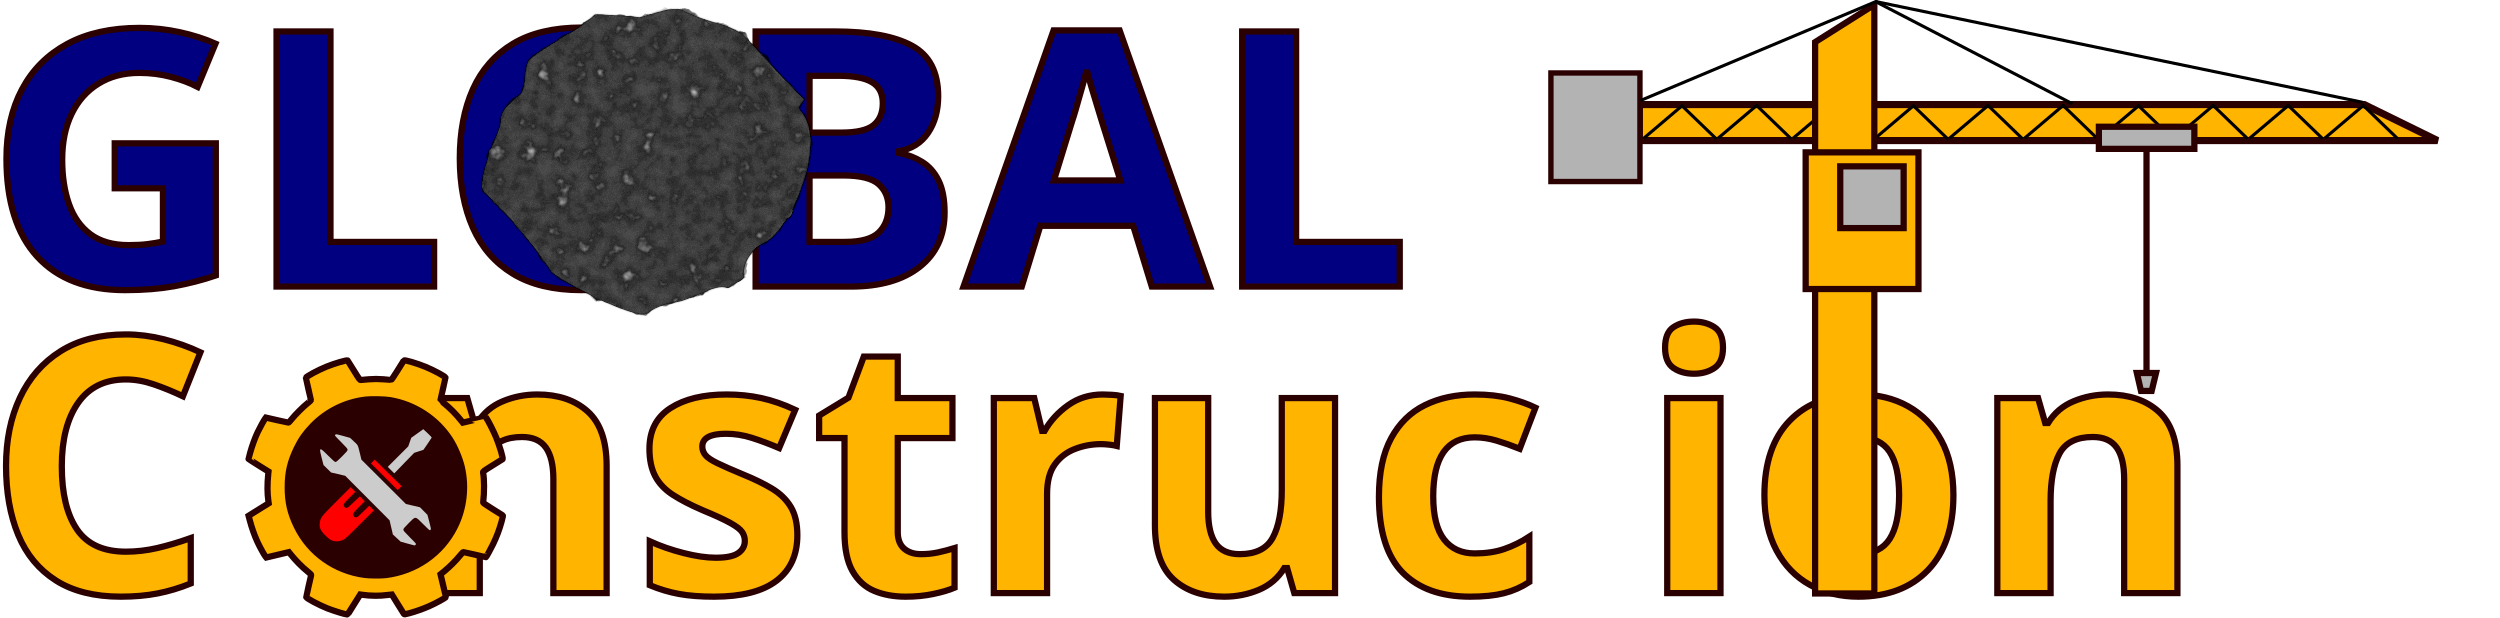
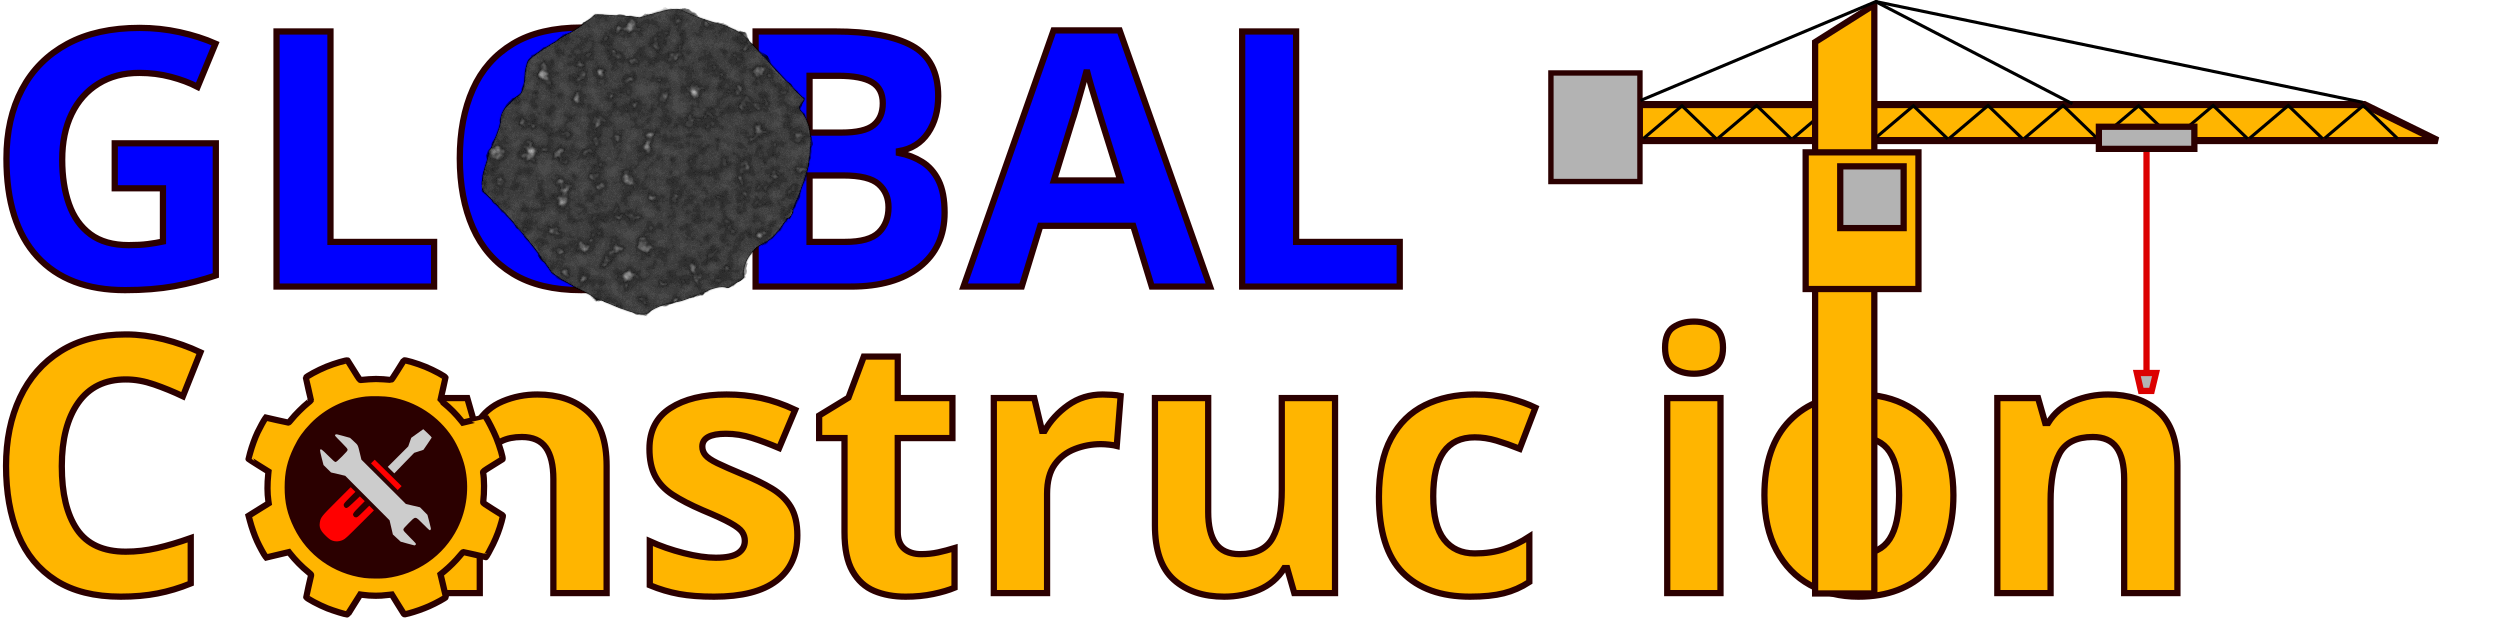
<svg xmlns="http://www.w3.org/2000/svg" width="799.465" height="197.485" id="svg2" version="1.1">
  <defs id="defs4">
    <filter color-interpolation-filters="sRGB" id="filter6415">
      <feGaussianBlur result="result5" stdDeviation="3" in="SourceGraphic" id="feGaussianBlur6417" />
      <feTurbulence type="fractalNoise" numOctaves="3" result="result1" seed="0" baseFrequency="0.02" id="feTurbulence6419" />
      <feDisplacementMap in="SourceGraphic" xChannelSelector="R" result="result3" in2="result1" yChannelSelector="G" scale="30" id="feDisplacementMap6421" />
      <feComposite result="result4" in2="result1" in="result3" operator="out" id="feComposite6423" />
      <feComposite operator="arithmetic" result="result6" k1="0.3" k2="1" k3="0.3" in2="result4" id="feComposite6425" />
      <feComposite in="result6" in2="result5" operator="over" id="feComposite6427" />
    </filter>
    <filter style="color-interpolation-filters:sRGB;" id="filter970">
      <feColorMatrix values="2.587 0 0 0.512 -0.794 0 2.587 0 0.512 -0.794 0 0 2.587 0.512 -0.794 0 0 0 1 0" id="feColorMatrix968" result="fbSourceGraphic" />
      <feColorMatrix result="fbSourceGraphicAlpha" in="fbSourceGraphic" values="0 0 0 -1 0 0 0 0 -1 0 0 0 0 -1 0 0 0 0 1 0" id="feColorMatrix972" />
      <feColorMatrix id="feColorMatrix974" values="2.587 0 0 0.512 -0.793 0 2.587 0 0.512 -0.793 0 0 2.587 0.512 -0.793 0 0 0 1 0" in="fbSourceGraphic" />
    </filter>
  </defs>
  <g id="layer1" transform="translate(-87.34638,-322.1866)" />
  <g id="layer2" transform="translate(-87.34638,-322.1866)">
-     <g id="g3957" transform="translate(-42.52345,-2.303902)" style="fill:#000080">
-       <text id="text2985" y="416.129" x="125.309" style="font-style:normal;font-weight:normal;line-height:0%;font-family:sans-serif;letter-spacing:0px;word-spacing:0px;fill:#000080;fill-opacity:1;stroke:#2b0000;stroke-width:2;stroke-miterlimit:4;stroke-dasharray:none;stroke-opacity:1" xml:space="preserve">
-         <tspan style="font-weight:bold;font-size:114.242px;line-height:1.25;font-family:sans-serif;fill:#000080;fill-opacity:1;stroke:#2b0000;stroke-width:2;stroke-miterlimit:4;stroke-dasharray:none;stroke-opacity:1" y="416.129" x="125.309" id="tspan2987">GLOBAL</tspan>
+     <g id="g3957" transform="translate(-42.52345,-2.303902)" style="fill:#0000ff">
+       <text id="text2985" y="416.129" x="125.309" style="font-style:normal;font-weight:normal;line-height:0%;font-family:sans-serif;letter-spacing:0px;word-spacing:0px;fill:#0000ff;fill-opacity:1;stroke:#2b0000;stroke-width:2;stroke-miterlimit:4;stroke-dasharray:none;stroke-opacity:1" xml:space="preserve">
+         <tspan style="font-weight:bold;font-size:114.242px;line-height:1.25;font-family:sans-serif;fill:#0000ff;fill-opacity:1;stroke:#2b0000;stroke-width:2;stroke-miterlimit:4;stroke-dasharray:none;stroke-opacity:1" y="416.129" x="125.309" id="tspan2987">GLOBAL</tspan>
      </text>
    </g>
    <g id="g3969" transform="translate(-39.75876,2.106425)">
      <text id="text3916" y="509.746" x="122.415" style="font-style:normal;font-weight:normal;line-height:0%;font-family:sans-serif;letter-spacing:0px;word-spacing:0px;fill:#ffb500;fill-opacity:1;stroke:#2b0000;stroke-width:2;stroke-miterlimit:4;stroke-dasharray:none;stroke-opacity:1" xml:space="preserve">
        <tspan style="font-weight:bold;font-size:114.242px;line-height:1.25;font-family:sans-serif;stroke-width:2;stroke-miterlimit:4;stroke-dasharray:none" y="509.746" x="122.415" id="tspan3918">C  nstruc ion</tspan>
      </text>
      <g id="g3807-3" transform="matrix(0.2033259,0,0,0.2033259,205.5705,303.6521)">
        <path style="fill:#2b0000;fill-opacity:1;fill-rule:nonzero;stroke:#000000;stroke-width:1;stroke-linecap:round;stroke-linejoin:round;stroke-miterlimit:4;stroke-opacity:1;stroke-dasharray:none" id="path2983-6" d="M 481,347 A 140,140 0 0 1 341,487 140,140 0 0 1 201,347 140,140 0 0 1 341,207 140,140 0 0 1 481,347 Z" transform="matrix(1.035587,0,0,1.035587,-150.1352,487.0113)" />
        <path id="path3043-7" style="fill:#ffb500;fill-opacity:1;stroke:#2b0000;stroke-width:9.836;stroke-miterlimit:4;stroke-opacity:1;stroke-dasharray:none" d="m 187.483,984.942 c -46.751,-6.362 -86.28,-34.575 -106.5,-76.015 -10.372,-21.253 -14.31,-38.23 -14.299,-61.64 0.011,-23.477 3.747,-39.693 14.111,-61.253 6.667,-13.868 13.94,-24.152 25.36,-35.86 22.308,-22.869 52.258,-37.466 83.943,-40.911 8.798,-0.957 29.532,-0.448 37.532,0.921 38.597,6.605 72.914,29.006 93.995,61.357 7.678,11.783 15.552,30.325 18.751,44.16 7.266,31.423 3.294,65.059 -11.078,93.816 -20.91,41.837 -61.455,70.015 -109,75.756 -7.138,0.862 -25.399,0.678 -32.809,-0.331 z m -16.613,46.558 9.78,-15.68 2.793,0.409 c 6.71,0.984 14.376,1.532 21.5,1.537 6.946,0 9.726,-0.186 21.773,-1.499 l 3.68,-0.401 9.018,14.61 c 4.96,8.036 9.392,15.12 9.848,15.743 0.8,1.091 1.1,1.06 8.147,-0.833 9.955,-2.675 21.658,-6.796 31.384,-11.053 10.684,-4.676 26.554,-13.377 26.545,-14.554 0,-0.249 -1.89,-8.384 -4.196,-18.079 l -4.192,-17.627 6.189,-5.041 c 7.719,-6.288 18.256,-16.832 24.25,-24.266 2.512,-3.116 4.961,-5.666 5.441,-5.666 0.48,0 8.576,1.794 17.991,3.987 9.415,2.193 17.229,3.987 17.364,3.987 0.656,0 7.029,-11.441 11.345,-20.367 5.822,-12.042 10.109,-23.404 13.476,-35.725 1.932,-7.068 2.33,-9.28 1.734,-9.641 -0.425,-0.258 -7.535,-4.695 -15.8,-9.86 -11.99,-7.494 -14.998,-9.636 -14.886,-10.599 1.88,-16.199 1.798,-37.2 -0.184,-46.977 -0.309,-1.526 0.458,-2.098 14.819,-11.04 8.33,-5.187 15.437,-9.618 15.794,-9.848 1.357,-0.875 -4.374,-20.435 -9.99,-34.097 -4.045,-9.84 -12.989,-27.371 -16.257,-31.863 -0.055,-0.076 -8.226,1.795 -18.158,4.159 l -18.057,4.297 -1.84,-2.309 c -8.956,-11.239 -18.167,-20.534 -28.98,-29.245 -2.446,-1.97 -4.447,-3.682 -4.447,-3.804 0,-0.122 1.794,-7.943 3.987,-17.38 2.193,-9.437 3.987,-17.561 3.987,-18.053 0,-1.727 -18.082,-11.504 -31.407,-16.981 -13.568,-5.577 -33.221,-11.348 -34.108,-10.015 -0.23,0.346 -4.663,7.455 -9.851,15.797 -6.132,9.861 -9.712,15.061 -10.232,14.862 -0.44,-0.169 -5.944,-0.651 -12.233,-1.072 -9.181,-0.615 -13.63,-0.613 -22.581,0.011 -6.131,0.427 -11.849,0.917 -12.706,1.088 -1.459,0.291 -2.16,-0.661 -10.983,-14.92 -5.184,-8.377 -9.621,-15.457 -9.861,-15.733 -0.983,-1.131 -20.802,4.688 -33.332,9.786 -13.335,5.426 -32.257,15.65 -32.271,17.437 -0.01,0.529 1.786,8.493 3.979,17.699 2.193,9.206 3.987,17.077 3.987,17.493 0,0.416 -2.277,2.514 -5.06,4.663 -6.509,5.027 -20.55,19.068 -25.577,25.577 -2.149,2.783 -4.346,5.056 -4.882,5.051 -0.536,-0.006 -8.702,-1.784 -18.147,-3.952 l -17.173,-3.942 -1.042,1.345 c -1.851,2.39 -8.941,15.271 -12.051,21.892 -4.234,9.016 -8.77,21.493 -11.704,32.192 -1.373,5.008 -2.497,9.289 -2.497,9.514 0,0.225 7.057,4.802 15.682,10.171 l 15.682,9.762 -0.368,3.68 c -1.643,16.424 -1.581,30.111 0.194,42.751 l 0.491,3.498 -12.62,7.817 c -6.941,4.299 -14.05,8.725 -15.798,9.834 l -3.178,2.017 2.066,7.828 c 2.782,10.541 7.088,22.751 11.33,32.126 3.587,7.929 11.007,21.498 13.2,24.138 l 1.227,1.477 17.787,-4.232 17.787,-4.232 1.533,1.95 c 8.328,10.588 19.1,21.55 28.675,29.177 3.304,2.632 4.969,4.362 4.796,4.981 -0.828,2.954 -7.711,33.854 -7.711,34.616 0,1.818 20.233,12.64 33.12,17.715 9.996,3.936 27.987,9.49 30.973,9.562 0.951,0.023 3.428,-3.499 11.007,-15.651 z" />
        <path style="fill:#cccccc;fill-opacity:1" d="m 267.834,937.42 c 1.122,-1.24 1.021,-1.367 -9.105,-11.507 -8.654,-8.665 -10.24,-10.536 -10.24,-12.078 0,-1.527 1.378,-3.207 8.425,-10.267 11.308,-11.329 9.711,-11.448 22.882,1.706 10.127,10.114 10.164,10.143 11.308,8.879 1.126,-1.245 1.093,-1.473 -1.802,-12.447 l -2.949,-11.179 -5.853,-5.945 -5.853,-5.945 -11.086,-2.589 -11.086,-2.589 -34.988,-34.88 -34.988,-34.88 -2.017,-8.412 c -3.699,-15.429 -3.003,-13.99 -9.784,-20.247 l -6.051,-5.583 -10.98,-3.067 c -10.882,-3.04 -10.99,-3.057 -12.186,-1.874 -1.198,1.185 -1.132,1.268 9.046,11.511 8.567,8.621 10.253,10.612 10.253,12.109 0,1.486 -1.488,3.282 -8.732,10.539 -6.586,6.598 -9.109,8.748 -10.267,8.748 -1.166,0 -3.987,-2.449 -11.756,-10.208 -10.232,-10.219 -11.565,-11.117 -12.577,-8.479 -0.204,0.532 0.942,6.03 2.546,12.217 l 2.917,11.25 5.901,5.831 5.901,5.831 11.154,2.619 11.154,2.619 34.888,35.007 34.888,35.007 2.598,11.157 2.598,11.157 6.141,5.661 6.14,5.661 10.539,2.92 c 5.797,1.606 10.841,2.939 11.211,2.962 0.369,0.023 1.182,-0.522 1.806,-1.212 z" id="path3041-5" />
        <path id="path3037-3" style="fill:#ff0000;fill-opacity:1" d="m 224.57,824.597 -21.16,-20.766 -2.923,2.853 -2.923,2.853 21.011,21.018 21.011,21.018 3.072,-3.105 3.072,-3.105 z m -71.146,105.42 c 3.59,-1.661 6.216,-4.069 26.371,-24.177 l 22.384,-22.332 -3.648,-3.686 -3.648,-3.686 -9.31,9.189 c -8.476,8.366 -9.505,9.189 -11.485,9.189 -1.619,0 -2.5,-0.413 -3.446,-1.616 -2.667,-3.39 -2.018,-4.541 8.613,-15.263 l 8.526,-8.599 -3.838,-3.78 -3.838,-3.78 -9.637,9.159 c -10.391,9.876 -11.546,10.504 -14.397,7.826 -0.96,-0.902 -1.42,-2.029 -1.42,-3.482 0,-1.948 0.857,-3.012 9.197,-11.415 l 9.197,-9.267 -3.685,-3.647 -3.685,-3.647 -22.096,22.069 c -24.136,24.106 -25.093,25.317 -26.468,33.478 -0.961,5.708 0.077,9.974 3.55,14.594 2.966,3.946 8.952,9.735 12.459,12.05 5.637,3.721 13.365,4.034 20.304,0.824 z" />
        <path style="fill:#cccccc;fill-opacity:1" d="m 250.187,808.792 15.337,-15.799 7.277,-2.378 7.277,-2.378 6.406,-9.319 c 3.523,-5.126 6.5,-9.602 6.615,-9.947 0.115,-0.345 -2.827,-3.45 -6.538,-6.898 l -6.747,-6.271 -9.471,6.788 -9.471,6.788 -2.357,6.752 -2.357,6.752 -16.095,16.094 -16.095,16.094 4.734,4.762 5.536,5.45 c 0,0 7.516,-7.797 15.95,-16.486 z" id="path3919-5" />
      </g>
    </g>
    <g id="g6454">
      <g id="g6440">
        <path style="fill:#ffb500;fill-opacity:1;fill-rule:nonzero;stroke:#2b0000;stroke-width:2.281;stroke-linecap:butt;stroke-linejoin:miter;stroke-miterlimit:4;stroke-opacity:1" d="m 611.583,355.633 231.835,0 23.434,11.503 -255.269,0 z" id="rect4010" />
        <g id="g6428">
          <path id="path6306-8-1-0-0" d="m 806.807,366.349 12.288,-10.426 10.985,10.612" style="fill:none;stroke:#000000;stroke-width:1px;stroke-linecap:butt;stroke-linejoin:miter;stroke-opacity:1" />
          <path id="path6306-8-1-0" d="m 734.807,366.349 12.288,-10.426 10.985,10.612" style="fill:none;stroke:#000000;stroke-width:1px;stroke-linecap:butt;stroke-linejoin:miter;stroke-opacity:1" />
          <path id="path6306-8-1" d="m 660.807,366.349 12.288,-10.426 10.985,10.612" style="fill:none;stroke:#000000;stroke-width:1px;stroke-linecap:butt;stroke-linejoin:miter;stroke-opacity:1" />
          <path id="path6306-7" d="m 686.942,366.442 12.288,-10.426 10.985,10.612" style="fill:none;stroke:#000000;stroke-width:1px;stroke-linecap:butt;stroke-linejoin:miter;stroke-opacity:1" />
          <path id="path6306-7-1" d="m 758.942,366.442 12.288,-10.426 10.985,10.612" style="fill:none;stroke:#000000;stroke-width:1px;stroke-linecap:butt;stroke-linejoin:miter;stroke-opacity:1" />
          <path id="path6306-8-6-0" d="m 782.807,366.349 12.288,-10.426 10.985,10.612" style="fill:none;stroke:#000000;stroke-width:1px;stroke-linecap:butt;stroke-linejoin:miter;stroke-opacity:1" />
          <path id="path6306-8-6" d="m 710.807,366.349 12.288,-10.426 10.985,10.612" style="fill:none;stroke:#000000;stroke-width:1px;stroke-linecap:butt;stroke-linejoin:miter;stroke-opacity:1" />
          <path transform="translate(87.34638,317.0312)" id="path6306" d="m 525.596,49.411 12.288,-10.426 10.985,10.612" style="fill:none;stroke:#000000;stroke-width:1px;stroke-linecap:butt;stroke-linejoin:miter;stroke-opacity:1" />
          <path id="path6306-8" d="m 636.807,366.349 12.288,-10.426 10.985,10.612" style="fill:none;stroke:#000000;stroke-width:1px;stroke-linecap:butt;stroke-linejoin:miter;stroke-opacity:1" />
          <path id="path6306-8-1-0-0-2" d="m 830.807,366.349 12.288,-10.426 10.985,10.612" style="fill:none;stroke:#000000;stroke-width:1px;stroke-linecap:butt;stroke-linejoin:miter;stroke-opacity:1" />
        </g>
      </g>
      <rect y="345.519" x="583.306" height="34.722" width="28.472" id="rect4015" style="fill:#b3b3b3;fill-opacity:1;fill-rule:nonzero;stroke:#2b0000;stroke-width:1.722;stroke-linecap:butt;stroke-linejoin:miter;stroke-miterlimit:4;stroke-opacity:1;stroke-dasharray:none" />
    </g>
    <path style="fill:#ffb500;fill-opacity:1;fill-rule:nonzero;stroke:#2b0000;stroke-width:2;stroke-linecap:butt;stroke-linejoin:miter;stroke-miterlimit:4;stroke-opacity:1;stroke-dasharray:none" d="m 667.796,335.653 18.932,-11.96 0,188.282 -18.932,0 z" id="rect4007" />
    <rect style="fill:#ffb500;fill-opacity:1;fill-rule:nonzero;stroke:#2b0000;stroke-width:2;stroke-linecap:butt;stroke-linejoin:miter;stroke-miterlimit:4;stroke-opacity:1;stroke-dasharray:none" id="rect4012" width="36.073" height="43.708" x="664.77" y="370.905" />
    <g id="g6470">
-       <path id="path4017" d="m 773.773,367.001 0,80.431" style="fill:none;stroke:#2b0000;stroke-width:2;stroke-linecap:butt;stroke-linejoin:miter;stroke-miterlimit:4;stroke-opacity:1;stroke-dasharray:none" />
+       <path id="path4017" d="m 773.773,367.001 0,80.431" style="fill:#ff0000;stroke:#dc0000;stroke-width:2;stroke-linecap:butt;stroke-linejoin:miter;stroke-miterlimit:4;stroke-opacity:1;stroke-dasharray:none" />
      <rect transform="translate(87.34638,317.0312)" y="45.687" x="671.191" height="7.075" width="30.534" id="rect4019" style="fill:#b3b3b3;fill-opacity:1;fill-rule:nonzero;stroke:#2b0000;stroke-width:2;stroke-linecap:butt;stroke-linejoin:miter;stroke-miterlimit:4;stroke-opacity:1;stroke-dasharray:none" />
    </g>
    <rect style="fill:#b3b3b3;fill-opacity:1;fill-rule:nonzero;stroke:#2b0000;stroke-width:2;stroke-linecap:butt;stroke-linejoin:miter;stroke-miterlimit:4;stroke-opacity:1;stroke-dasharray:none" id="rect4021" width="20.274" height="19.748" x="588.482" y="58.35" transform="translate(87.34638,317.0312)" />
    <path style="fill:none;stroke:#000000;stroke-width:1px;stroke-linecap:butt;stroke-linejoin:miter;stroke-opacity:1" d="M 524.631,37.286 599.804,5.689 662.734,38.339" id="path4023" transform="translate(87.34638,317.0312)" />
    <path style="fill:none;stroke:#000000;stroke-width:1px;stroke-linecap:butt;stroke-linejoin:miter;stroke-opacity:1" d="M 599.808,5.655 755.532,37.868" id="path4025" transform="translate(87.34638,317.0312)" />
-     <path transform="translate(87.34638,317.0312)" style="fill:#b3b3b3;fill-opacity:1;fill-rule:nonzero;stroke:#2b0000;stroke-width:2;stroke-linecap:butt;stroke-linejoin:miter;stroke-miterlimit:4;stroke-opacity:1" d="m 683.337,124.439 6.122,0 -1.382,5.727 -3.423,0 z" id="rect6474" />
+     <path transform="translate(87.34638,317.0312)" style="fill:#b3b3b3;fill-opacity:1;fill-rule:nonzero;stroke:#dc0000;stroke-width:2;stroke-linecap:butt;stroke-linejoin:miter;stroke-miterlimit:4;stroke-opacity:1" d="m 683.337,124.439 6.122,0 -1.382,5.727 -3.423,0 z" id="rect6474" />
    <g id="layer1-2" transform="matrix(0.2061001,0,0,0.1951127,225.9916,288.0567)" style="filter:url(#filter970)">
      <path transform="matrix(0.51274,0,0,0.51274,109.36,257.32)" d="m 141.99,707.9 c 15.644,25.549 264.75,159.82 291.81,132.76 10.71,-10.71 58.229,-34.176 74.923,-34.176 48.468,0 131.15,-63.897 165.62,-46.663 6.383,3.191 60.882,-41.816 55.836,-36.77 -9.854,9.854 -12.76,-72.507 64.436,-111.1 71.847,-35.923 193.94,-329.21 100.55,-422.59 -9.684,-9.684 19.408,-28.569 12.487,-35.49 -57.52,-57.524 -114.56,-132.32 -180.74,-198.49 -41.136,-41.136 -93.345,-35.5 -191.91,-84.782 -26.729,-13.364 -123.42,27.08 -125.53,24.974 -4.871,-4.871 -133.9,-10.692 -134.07,-10.516 -52.79,52.779 -159.21,103.99 -196.51,141.3 -25.633,25.627 -7.592,91.05 -32.864,116.32 -22.804,22.804 -57.178,40.424 -57.178,84.782 0,30.087 -83.488,193.86 -46.006,231.34 79.574,79.574 147.65,168.99 199.14,249.09 z" style="fill:#323232;stroke-width:0;filter:url(#filter6415)" id="path5837" />
    </g>
  </g>
</svg>
